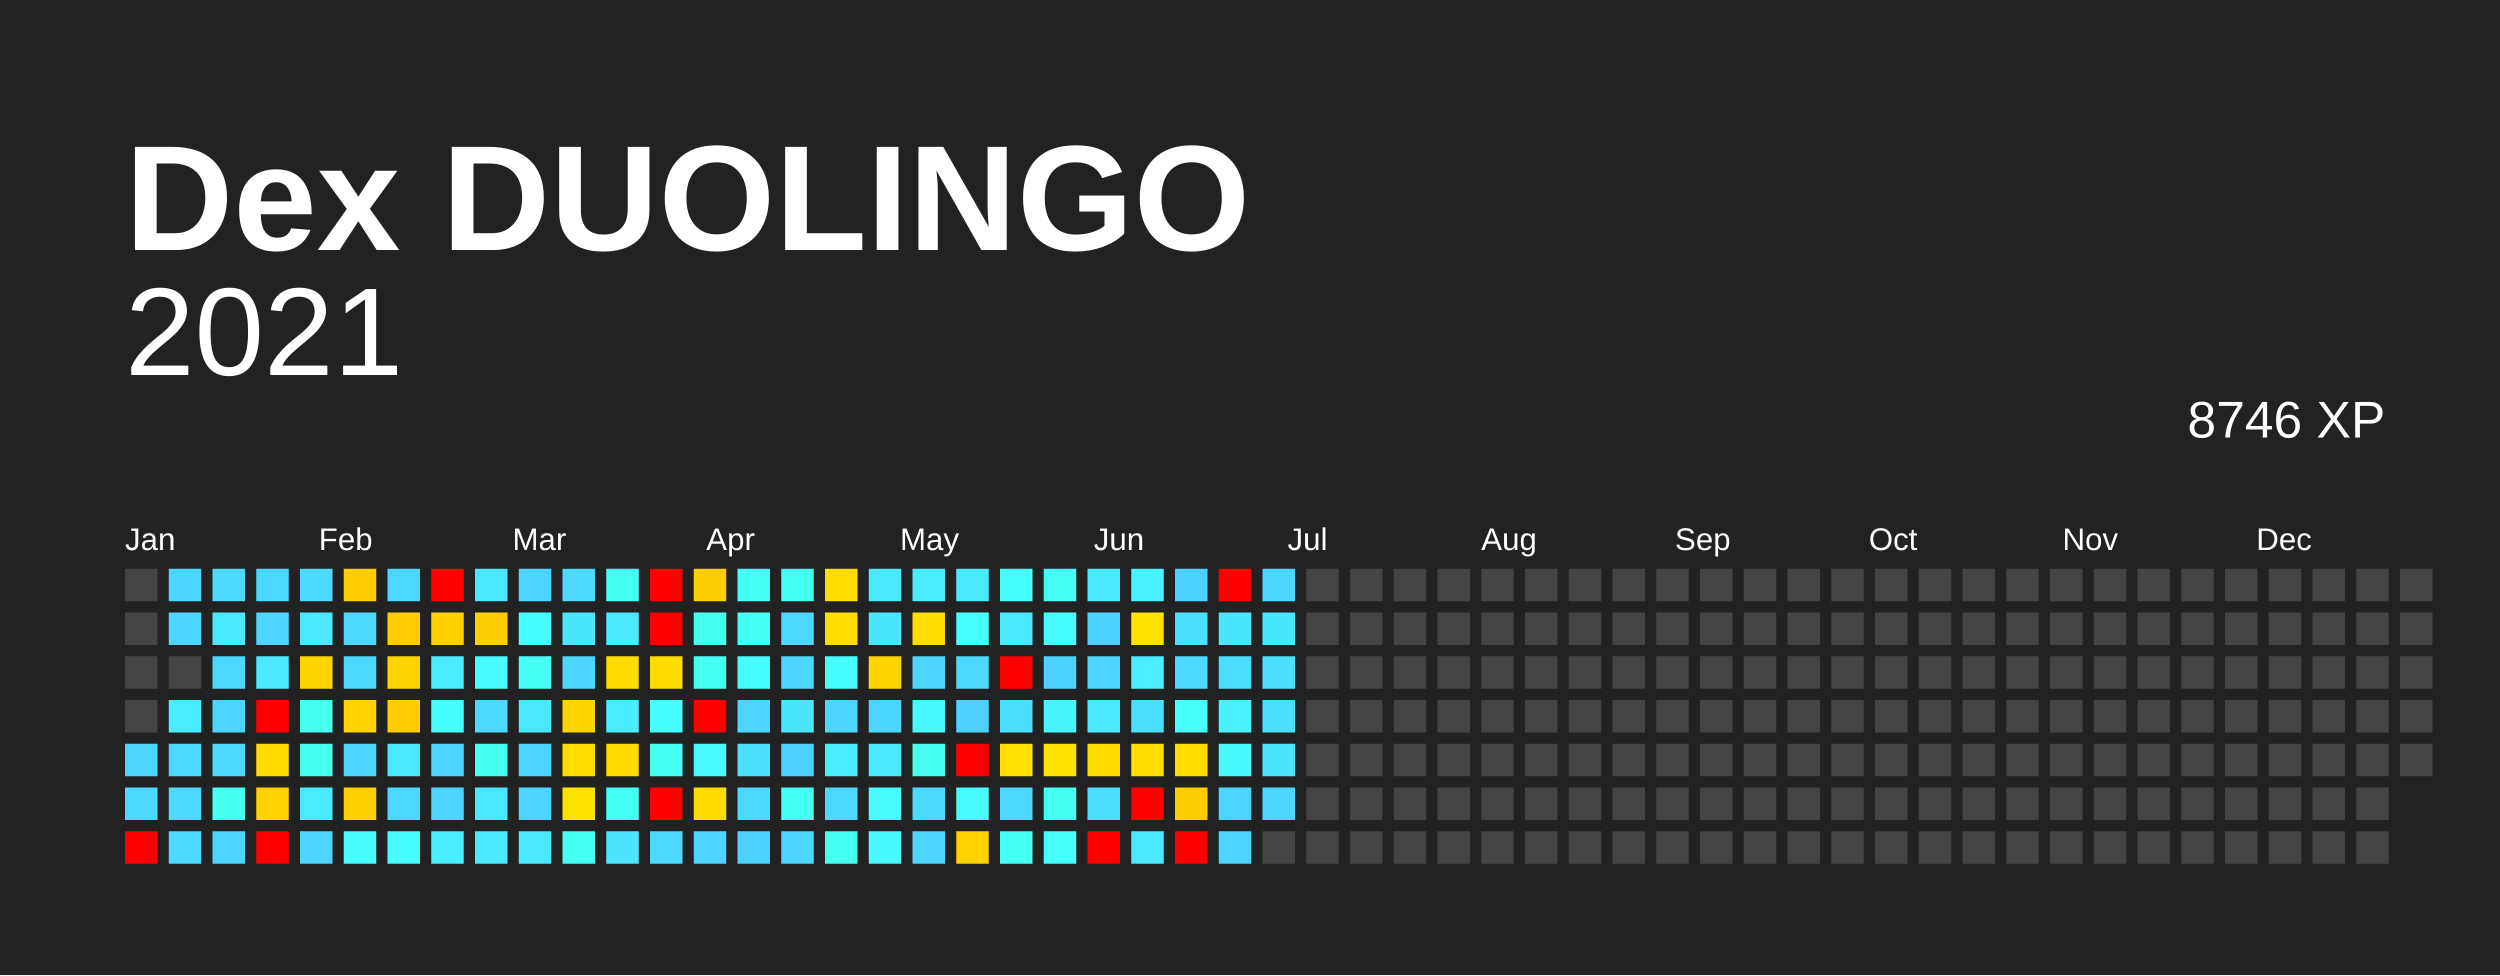
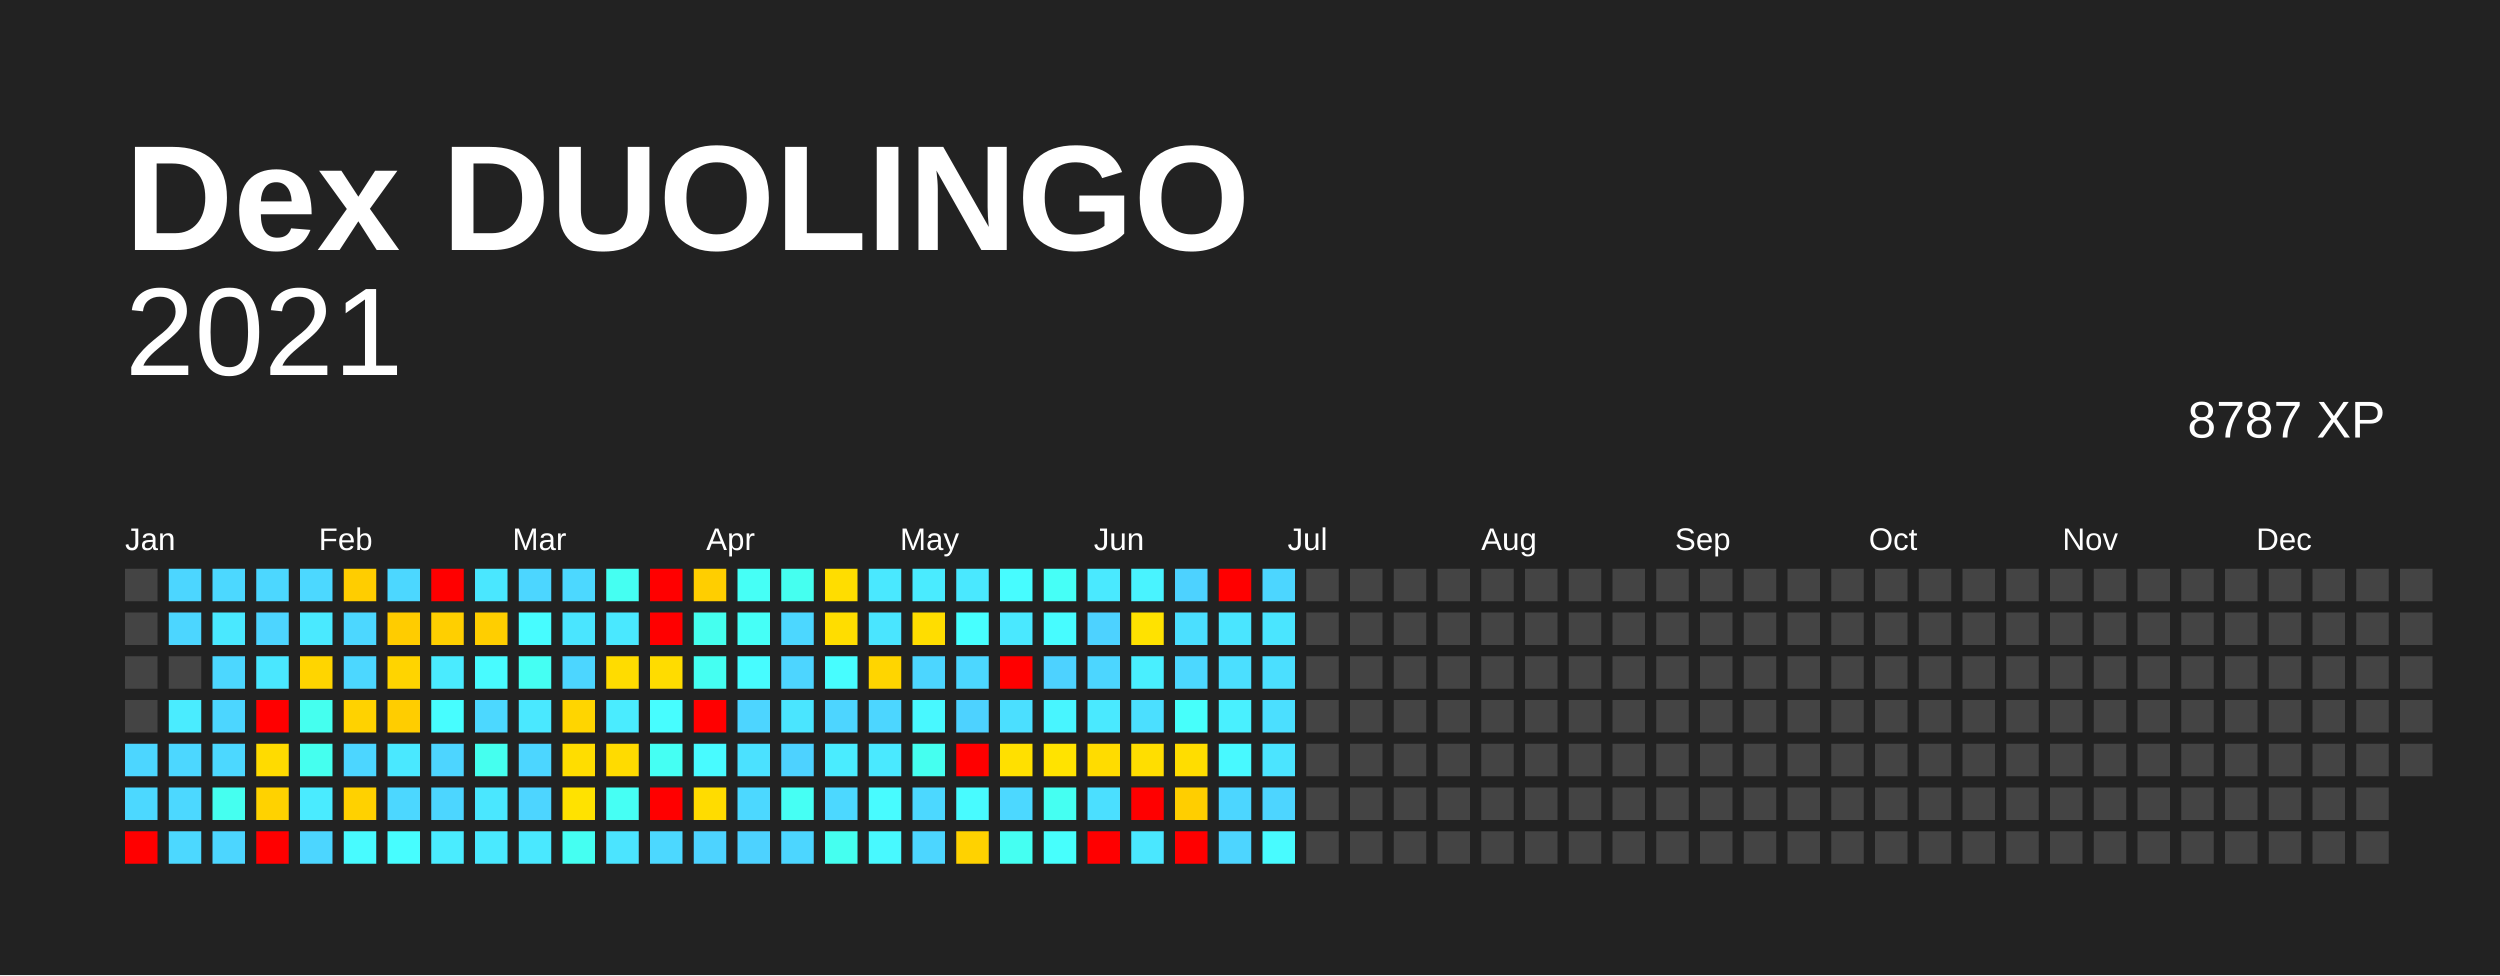
<svg xmlns="http://www.w3.org/2000/svg" baseProfile="full" height="78mm" version="1.1" viewBox="0,0,200,78" width="200mm">
  <defs />
  <rect fill="#222222" height="78" width="200" x="0" y="0" />
  <text fill="#FFFFFF" style="font-size:12px; font-family:Arial; font-weight:bold;" x="10" y="20">Dex DUOLINGO</text>
  <text alignment-baseline="hanging" fill="#FFFFFF" style="font-size:10.0px; font-family:Arial;" x="10" y="30">2021</text>
-   <text alignment-baseline="hanging" fill="#FFFFFF" style="font-size:4.125px; font-family:Arial;" x="175" y="35">8746 XP</text>
+   <text alignment-baseline="hanging" fill="#FFFFFF" style="font-size:4.125px; font-family:Arial;" x="175" y="35">8787 XP</text>
  <text fill="#FFFFFF" style="font-size:2.5px; font-family:Arial" x="10.0" y="44">Jan</text>
  <text fill="#FFFFFF" style="font-size:2.5px; font-family:Arial" x="25.5" y="44">Feb</text>
  <text fill="#FFFFFF" style="font-size:2.5px; font-family:Arial" x="41.0" y="44">Mar</text>
  <text fill="#FFFFFF" style="font-size:2.5px; font-family:Arial" x="56.5" y="44">Apr</text>
  <text fill="#FFFFFF" style="font-size:2.5px; font-family:Arial" x="72.0" y="44">May</text>
  <text fill="#FFFFFF" style="font-size:2.5px; font-family:Arial" x="87.5" y="44">Jun</text>
  <text fill="#FFFFFF" style="font-size:2.5px; font-family:Arial" x="103.0" y="44">Jul</text>
  <text fill="#FFFFFF" style="font-size:2.5px; font-family:Arial" x="118.5" y="44">Aug</text>
  <text fill="#FFFFFF" style="font-size:2.5px; font-family:Arial" x="134.0" y="44">Sep</text>
  <text fill="#FFFFFF" style="font-size:2.5px; font-family:Arial" x="149.5" y="44">Oct</text>
  <text fill="#FFFFFF" style="font-size:2.5px; font-family:Arial" x="165.0" y="44">Nov</text>
  <text fill="#FFFFFF" style="font-size:2.5px; font-family:Arial" x="180.5" y="44">Dec</text>
  <rect fill="#444444" height="2.6" width="2.6" x="10.0" y="45.5" />
  <rect fill="#444444" height="2.6" width="2.6" x="10.0" y="49.0" />
  <rect fill="#444444" height="2.6" width="2.6" x="10.0" y="52.5" />
  <rect fill="#444444" height="2.6" width="2.6" x="10.0" y="56.0" />
  <rect fill="#4cd6ff" height="2.6" width="2.6" x="10.0" y="59.5" />
  <rect fill="#4cd8ff" height="2.6" width="2.6" x="10.0" y="63.0" />
  <rect fill="red" height="2.6" width="2.6" x="10.0" y="66.5" />
  <rect fill="#4cd6ff" height="2.6" width="2.6" x="13.5" y="45.5" />
  <rect fill="#4cd6ff" height="2.6" width="2.6" x="13.5" y="49.0" />
  <rect fill="#444444" height="2.6" width="2.6" x="13.5" y="52.5" />
  <rect fill="#4aecff" height="2.6" width="2.6" x="13.5" y="56.0" />
  <rect fill="#4cd7ff" height="2.6" width="2.6" x="13.5" y="59.5" />
  <rect fill="#4cd8ff" height="2.6" width="2.6" x="13.5" y="63.0" />
  <rect fill="#4cd8ff" height="2.6" width="2.6" x="13.5" y="66.5" />
  <rect fill="#4cd8ff" height="2.6" width="2.6" x="17.0" y="45.5" />
  <rect fill="#4ae8ff" height="2.6" width="2.6" x="17.0" y="49.0" />
  <rect fill="#4cd7ff" height="2.6" width="2.6" x="17.0" y="52.5" />
  <rect fill="#4cd6ff" height="2.6" width="2.6" x="17.0" y="56.0" />
  <rect fill="#4cd8ff" height="2.6" width="2.6" x="17.0" y="59.5" />
  <rect fill="#45fff0" height="2.6" width="2.6" x="17.0" y="63.0" />
  <rect fill="#4cd6ff" height="2.6" width="2.6" x="17.0" y="66.5" />
  <rect fill="#4cd7ff" height="2.6" width="2.6" x="20.5" y="45.5" />
  <rect fill="#4dd5ff" height="2.6" width="2.6" x="20.5" y="49.0" />
  <rect fill="#4ae7ff" height="2.6" width="2.6" x="20.5" y="52.5" />
  <rect fill="red" height="2.6" width="2.6" x="20.5" y="56.0" />
  <rect fill="#ffdb00" height="2.6" width="2.6" x="20.5" y="59.5" />
  <rect fill="#ffd200" height="2.6" width="2.6" x="20.5" y="63.0" />
  <rect fill="red" height="2.6" width="2.6" x="20.5" y="66.5" />
  <rect fill="#4cd8ff" height="2.6" width="2.6" x="24.0" y="45.5" />
  <rect fill="#4ae9ff" height="2.6" width="2.6" x="24.0" y="49.0" />
  <rect fill="#ffd500" height="2.6" width="2.6" x="24.0" y="52.5" />
  <rect fill="#45ffef" height="2.6" width="2.6" x="24.0" y="56.0" />
  <rect fill="#45ffef" height="2.6" width="2.6" x="24.0" y="59.5" />
  <rect fill="#4aebff" height="2.6" width="2.6" x="24.0" y="63.0" />
  <rect fill="#4cd6ff" height="2.6" width="2.6" x="24.0" y="66.5" />
  <rect fill="#ffcd00" height="2.6" width="2.6" x="27.5" y="45.5" />
  <rect fill="#4cd7ff" height="2.6" width="2.6" x="27.5" y="49.0" />
  <rect fill="#4cd7ff" height="2.6" width="2.6" x="27.5" y="52.5" />
  <rect fill="#ffd200" height="2.6" width="2.6" x="27.5" y="56.0" />
  <rect fill="#4cd6ff" height="2.6" width="2.6" x="27.5" y="59.5" />
  <rect fill="#ffd100" height="2.6" width="2.6" x="27.5" y="63.0" />
  <rect fill="#48fbff" height="2.6" width="2.6" x="27.5" y="66.5" />
  <rect fill="#4cd7ff" height="2.6" width="2.6" x="31.0" y="45.5" />
  <rect fill="#ffcc00" height="2.6" width="2.6" x="31.0" y="49.0" />
  <rect fill="#ffd400" height="2.6" width="2.6" x="31.0" y="52.5" />
  <rect fill="#ffcd00" height="2.6" width="2.6" x="31.0" y="56.0" />
  <rect fill="#4ae8ff" height="2.6" width="2.6" x="31.0" y="59.5" />
  <rect fill="#4cd7ff" height="2.6" width="2.6" x="31.0" y="63.0" />
  <rect fill="#47fdff" height="2.6" width="2.6" x="31.0" y="66.5" />
  <rect fill="red" height="2.6" width="2.6" x="34.5" y="45.5" />
  <rect fill="#ffcf00" height="2.6" width="2.6" x="34.5" y="49.0" />
  <rect fill="#4aebff" height="2.6" width="2.6" x="34.5" y="52.5" />
  <rect fill="#47fdff" height="2.6" width="2.6" x="34.5" y="56.0" />
  <rect fill="#4dd5ff" height="2.6" width="2.6" x="34.5" y="59.5" />
  <rect fill="#4cd6ff" height="2.6" width="2.6" x="34.5" y="63.0" />
  <rect fill="#4aecff" height="2.6" width="2.6" x="34.5" y="66.5" />
  <rect fill="#4ae7ff" height="2.6" width="2.6" x="38.0" y="45.5" />
  <rect fill="#ffce00" height="2.6" width="2.6" x="38.0" y="49.0" />
  <rect fill="#48fbff" height="2.6" width="2.6" x="38.0" y="52.5" />
  <rect fill="#4cd8ff" height="2.6" width="2.6" x="38.0" y="56.0" />
  <rect fill="#45ffef" height="2.6" width="2.6" x="38.0" y="59.5" />
  <rect fill="#4ae7ff" height="2.6" width="2.6" x="38.0" y="63.0" />
  <rect fill="#4ae9ff" height="2.6" width="2.6" x="38.0" y="66.5" />
  <rect fill="#4cd6ff" height="2.6" width="2.6" x="41.5" y="45.5" />
  <rect fill="#47fcff" height="2.6" width="2.6" x="41.5" y="49.0" />
  <rect fill="#45fff3" height="2.6" width="2.6" x="41.5" y="52.5" />
  <rect fill="#4ae8ff" height="2.6" width="2.6" x="41.5" y="56.0" />
  <rect fill="#4cd6ff" height="2.6" width="2.6" x="41.5" y="59.5" />
  <rect fill="#4dd5ff" height="2.6" width="2.6" x="41.5" y="63.0" />
  <rect fill="#4ae8ff" height="2.6" width="2.6" x="41.5" y="66.5" />
  <rect fill="#4cd8ff" height="2.6" width="2.6" x="45.0" y="45.5" />
  <rect fill="#4ae5ff" height="2.6" width="2.6" x="45.0" y="49.0" />
  <rect fill="#4cd6ff" height="2.6" width="2.6" x="45.0" y="52.5" />
  <rect fill="#ffd500" height="2.6" width="2.6" x="45.0" y="56.0" />
  <rect fill="#ffdd00" height="2.6" width="2.6" x="45.0" y="59.5" />
  <rect fill="#ffe200" height="2.6" width="2.6" x="45.0" y="63.0" />
  <rect fill="#45fff2" height="2.6" width="2.6" x="45.0" y="66.5" />
  <rect fill="#45fff2" height="2.6" width="2.6" x="48.5" y="45.5" />
  <rect fill="#4ae8ff" height="2.6" width="2.6" x="48.5" y="49.0" />
  <rect fill="#ffdc00" height="2.6" width="2.6" x="48.5" y="52.5" />
  <rect fill="#4aecff" height="2.6" width="2.6" x="48.5" y="56.0" />
  <rect fill="#ffdb00" height="2.6" width="2.6" x="48.5" y="59.5" />
  <rect fill="#46fff4" height="2.6" width="2.6" x="48.5" y="63.0" />
  <rect fill="#4be4ff" height="2.6" width="2.6" x="48.5" y="66.5" />
  <rect fill="red" height="2.6" width="2.6" x="52.0" y="45.5" />
  <rect fill="red" height="2.6" width="2.6" x="52.0" y="49.0" />
  <rect fill="#ffdc00" height="2.6" width="2.6" x="52.0" y="52.5" />
  <rect fill="#47fdff" height="2.6" width="2.6" x="52.0" y="56.0" />
  <rect fill="#45fff3" height="2.6" width="2.6" x="52.0" y="59.5" />
  <rect fill="red" height="2.6" width="2.6" x="52.0" y="63.0" />
  <rect fill="#4cd8ff" height="2.6" width="2.6" x="52.0" y="66.5" />
  <rect fill="#ffce00" height="2.6" width="2.6" x="55.5" y="45.5" />
  <rect fill="#45ffef" height="2.6" width="2.6" x="55.5" y="49.0" />
  <rect fill="#45fff2" height="2.6" width="2.6" x="55.5" y="52.5" />
  <rect fill="red" height="2.6" width="2.6" x="55.5" y="56.0" />
  <rect fill="#48fbff" height="2.6" width="2.6" x="55.5" y="59.5" />
  <rect fill="#ffdc00" height="2.6" width="2.6" x="55.5" y="63.0" />
  <rect fill="#4dd3ff" height="2.6" width="2.6" x="55.5" y="66.5" />
  <rect fill="#46fff6" height="2.6" width="2.6" x="59.0" y="45.5" />
  <rect fill="#46fff7" height="2.6" width="2.6" x="59.0" y="49.0" />
  <rect fill="#47fcff" height="2.6" width="2.6" x="59.0" y="52.5" />
  <rect fill="#4dd5ff" height="2.6" width="2.6" x="59.0" y="56.0" />
  <rect fill="#4be1ff" height="2.6" width="2.6" x="59.0" y="59.5" />
  <rect fill="#4cd8ff" height="2.6" width="2.6" x="59.0" y="63.0" />
  <rect fill="#4dd2ff" height="2.6" width="2.6" x="59.0" y="66.5" />
  <rect fill="#45fff0" height="2.6" width="2.6" x="62.5" y="45.5" />
  <rect fill="#4cd7ff" height="2.6" width="2.6" x="62.5" y="49.0" />
  <rect fill="#4dd5ff" height="2.6" width="2.6" x="62.5" y="52.5" />
  <rect fill="#4ae5ff" height="2.6" width="2.6" x="62.5" y="56.0" />
  <rect fill="#4dd2ff" height="2.6" width="2.6" x="62.5" y="59.5" />
  <rect fill="#46fff4" height="2.6" width="2.6" x="62.5" y="63.0" />
  <rect fill="#4cd6ff" height="2.6" width="2.6" x="62.5" y="66.5" />
  <rect fill="#ffdd00" height="2.6" width="2.6" x="66.0" y="45.5" />
  <rect fill="#ffdd00" height="2.6" width="2.6" x="66.0" y="49.0" />
  <rect fill="#47fdff" height="2.6" width="2.6" x="66.0" y="52.5" />
  <rect fill="#4dd5ff" height="2.6" width="2.6" x="66.0" y="56.0" />
  <rect fill="#4aecff" height="2.6" width="2.6" x="66.0" y="59.5" />
  <rect fill="#4cd8ff" height="2.6" width="2.6" x="66.0" y="63.0" />
  <rect fill="#45fff0" height="2.6" width="2.6" x="66.0" y="66.5" />
  <rect fill="#4ae8ff" height="2.6" width="2.6" x="69.5" y="45.5" />
  <rect fill="#4ae5ff" height="2.6" width="2.6" x="69.5" y="49.0" />
  <rect fill="#ffd500" height="2.6" width="2.6" x="69.5" y="52.5" />
  <rect fill="#4cd6ff" height="2.6" width="2.6" x="69.5" y="56.0" />
  <rect fill="#4ae9ff" height="2.6" width="2.6" x="69.5" y="59.5" />
  <rect fill="#48fbff" height="2.6" width="2.6" x="69.5" y="63.0" />
  <rect fill="#48f9ff" height="2.6" width="2.6" x="69.5" y="66.5" />
  <rect fill="#4aebff" height="2.6" width="2.6" x="73.0" y="45.5" />
  <rect fill="#ffdd00" height="2.6" width="2.6" x="73.0" y="49.0" />
  <rect fill="#4cd6ff" height="2.6" width="2.6" x="73.0" y="52.5" />
  <rect fill="#48f8ff" height="2.6" width="2.6" x="73.0" y="56.0" />
  <rect fill="#45fff0" height="2.6" width="2.6" x="73.0" y="59.5" />
  <rect fill="#4cd8ff" height="2.6" width="2.6" x="73.0" y="63.0" />
  <rect fill="#4cd6ff" height="2.6" width="2.6" x="73.0" y="66.5" />
  <rect fill="#4ae8ff" height="2.6" width="2.6" x="76.5" y="45.5" />
  <rect fill="#47ffff" height="2.6" width="2.6" x="76.5" y="49.0" />
  <rect fill="#4cd7ff" height="2.6" width="2.6" x="76.5" y="52.5" />
  <rect fill="#4dd2ff" height="2.6" width="2.6" x="76.5" y="56.0" />
  <rect fill="red" height="2.6" width="2.6" x="76.5" y="59.5" />
  <rect fill="#48fbff" height="2.6" width="2.6" x="76.5" y="63.0" />
  <rect fill="#ffd200" height="2.6" width="2.6" x="76.5" y="66.5" />
  <rect fill="#47fcff" height="2.6" width="2.6" x="80.0" y="45.5" />
  <rect fill="#4ae8ff" height="2.6" width="2.6" x="80.0" y="49.0" />
  <rect fill="red" height="2.6" width="2.6" x="80.0" y="52.5" />
  <rect fill="#4bdfff" height="2.6" width="2.6" x="80.0" y="56.0" />
  <rect fill="#ffe000" height="2.6" width="2.6" x="80.0" y="59.5" />
  <rect fill="#4cd8ff" height="2.6" width="2.6" x="80.0" y="63.0" />
  <rect fill="#45fff2" height="2.6" width="2.6" x="80.0" y="66.5" />
  <rect fill="#46fff7" height="2.6" width="2.6" x="83.5" y="45.5" />
  <rect fill="#47fcff" height="2.6" width="2.6" x="83.5" y="49.0" />
  <rect fill="#4dd2ff" height="2.6" width="2.6" x="83.5" y="52.5" />
  <rect fill="#48f5ff" height="2.6" width="2.6" x="83.5" y="56.0" />
  <rect fill="#ffe300" height="2.6" width="2.6" x="83.5" y="59.5" />
  <rect fill="#45fff2" height="2.6" width="2.6" x="83.5" y="63.0" />
  <rect fill="#47fffd" height="2.6" width="2.6" x="83.5" y="66.5" />
  <rect fill="#4ae9ff" height="2.6" width="2.6" x="87.0" y="45.5" />
  <rect fill="#4dd2ff" height="2.6" width="2.6" x="87.0" y="49.0" />
  <rect fill="#4cd6ff" height="2.6" width="2.6" x="87.0" y="52.5" />
  <rect fill="#4ae9ff" height="2.6" width="2.6" x="87.0" y="56.0" />
  <rect fill="#ffdc00" height="2.6" width="2.6" x="87.0" y="59.5" />
  <rect fill="#4bdfff" height="2.6" width="2.6" x="87.0" y="63.0" />
  <rect fill="red" height="2.6" width="2.6" x="87.0" y="66.5" />
  <rect fill="#49f3ff" height="2.6" width="2.6" x="90.5" y="45.5" />
  <rect fill="#ffe200" height="2.6" width="2.6" x="90.5" y="49.0" />
  <rect fill="#49efff" height="2.6" width="2.6" x="90.5" y="52.5" />
  <rect fill="#4bdfff" height="2.6" width="2.6" x="90.5" y="56.0" />
  <rect fill="#ffde00" height="2.6" width="2.6" x="90.5" y="59.5" />
  <rect fill="red" height="2.6" width="2.6" x="90.5" y="63.0" />
  <rect fill="#4ae7ff" height="2.6" width="2.6" x="90.5" y="66.5" />
  <rect fill="#4dd2ff" height="2.6" width="2.6" x="94.0" y="45.5" />
  <rect fill="#4bdfff" height="2.6" width="2.6" x="94.0" y="49.0" />
  <rect fill="#4cd8ff" height="2.6" width="2.6" x="94.0" y="52.5" />
  <rect fill="#47fffb" height="2.6" width="2.6" x="94.0" y="56.0" />
  <rect fill="#ffdd00" height="2.6" width="2.6" x="94.0" y="59.5" />
  <rect fill="#ffce00" height="2.6" width="2.6" x="94.0" y="63.0" />
  <rect fill="red" height="2.6" width="2.6" x="94.0" y="66.5" />
  <rect fill="red" height="2.6" width="2.6" x="97.5" y="45.5" />
  <rect fill="#4ae5ff" height="2.6" width="2.6" x="97.5" y="49.0" />
  <rect fill="#4bdfff" height="2.6" width="2.6" x="97.5" y="52.5" />
  <rect fill="#49f0ff" height="2.6" width="2.6" x="97.5" y="56.0" />
  <rect fill="#48f9ff" height="2.6" width="2.6" x="97.5" y="59.5" />
  <rect fill="#4cd6ff" height="2.6" width="2.6" x="97.5" y="63.0" />
  <rect fill="#4dd5ff" height="2.6" width="2.6" x="97.5" y="66.5" />
  <rect fill="#4cd6ff" height="2.6" width="2.6" x="101.0" y="45.5" />
  <rect fill="#4ae5ff" height="2.6" width="2.6" x="101.0" y="49.0" />
  <rect fill="#4bdfff" height="2.6" width="2.6" x="101.0" y="52.5" />
  <rect fill="#4bdfff" height="2.6" width="2.6" x="101.0" y="56.0" />
  <rect fill="#4be4ff" height="2.6" width="2.6" x="101.0" y="59.5" />
  <rect fill="#4dd5ff" height="2.6" width="2.6" x="101.0" y="63.0" />
-   <rect fill="#444444" height="2.6" width="2.6" x="101.0" y="66.5" />
+   <rect fill="#48fbff" height="2.6" width="2.6" x="101.0" y="66.5" />
  <rect fill="#444444" height="2.6" width="2.6" x="104.5" y="45.5" />
  <rect fill="#444444" height="2.6" width="2.6" x="104.5" y="49.0" />
  <rect fill="#444444" height="2.6" width="2.6" x="104.5" y="52.5" />
  <rect fill="#444444" height="2.6" width="2.6" x="104.5" y="56.0" />
  <rect fill="#444444" height="2.6" width="2.6" x="104.5" y="59.5" />
  <rect fill="#444444" height="2.6" width="2.6" x="104.5" y="63.0" />
  <rect fill="#444444" height="2.6" width="2.6" x="104.5" y="66.5" />
  <rect fill="#444444" height="2.6" width="2.6" x="108.0" y="45.5" />
  <rect fill="#444444" height="2.6" width="2.6" x="108.0" y="49.0" />
  <rect fill="#444444" height="2.6" width="2.6" x="108.0" y="52.5" />
  <rect fill="#444444" height="2.6" width="2.6" x="108.0" y="56.0" />
  <rect fill="#444444" height="2.6" width="2.6" x="108.0" y="59.5" />
  <rect fill="#444444" height="2.6" width="2.6" x="108.0" y="63.0" />
  <rect fill="#444444" height="2.6" width="2.6" x="108.0" y="66.5" />
  <rect fill="#444444" height="2.6" width="2.6" x="111.5" y="45.5" />
  <rect fill="#444444" height="2.6" width="2.6" x="111.5" y="49.0" />
  <rect fill="#444444" height="2.6" width="2.6" x="111.5" y="52.5" />
  <rect fill="#444444" height="2.6" width="2.6" x="111.5" y="56.0" />
  <rect fill="#444444" height="2.6" width="2.6" x="111.5" y="59.5" />
  <rect fill="#444444" height="2.6" width="2.6" x="111.5" y="63.0" />
  <rect fill="#444444" height="2.6" width="2.6" x="111.5" y="66.5" />
  <rect fill="#444444" height="2.6" width="2.6" x="115.0" y="45.5" />
  <rect fill="#444444" height="2.6" width="2.6" x="115.0" y="49.0" />
  <rect fill="#444444" height="2.6" width="2.6" x="115.0" y="52.5" />
  <rect fill="#444444" height="2.6" width="2.6" x="115.0" y="56.0" />
  <rect fill="#444444" height="2.6" width="2.6" x="115.0" y="59.5" />
  <rect fill="#444444" height="2.6" width="2.6" x="115.0" y="63.0" />
  <rect fill="#444444" height="2.6" width="2.6" x="115.0" y="66.5" />
  <rect fill="#444444" height="2.6" width="2.6" x="118.5" y="45.5" />
  <rect fill="#444444" height="2.6" width="2.6" x="118.5" y="49.0" />
  <rect fill="#444444" height="2.6" width="2.6" x="118.5" y="52.5" />
  <rect fill="#444444" height="2.6" width="2.6" x="118.5" y="56.0" />
  <rect fill="#444444" height="2.6" width="2.6" x="118.5" y="59.5" />
  <rect fill="#444444" height="2.6" width="2.6" x="118.5" y="63.0" />
  <rect fill="#444444" height="2.6" width="2.6" x="118.5" y="66.5" />
  <rect fill="#444444" height="2.6" width="2.6" x="122.0" y="45.5" />
  <rect fill="#444444" height="2.6" width="2.6" x="122.0" y="49.0" />
  <rect fill="#444444" height="2.6" width="2.6" x="122.0" y="52.5" />
  <rect fill="#444444" height="2.6" width="2.6" x="122.0" y="56.0" />
  <rect fill="#444444" height="2.6" width="2.6" x="122.0" y="59.5" />
  <rect fill="#444444" height="2.6" width="2.6" x="122.0" y="63.0" />
  <rect fill="#444444" height="2.6" width="2.6" x="122.0" y="66.5" />
  <rect fill="#444444" height="2.6" width="2.6" x="125.5" y="45.5" />
  <rect fill="#444444" height="2.6" width="2.6" x="125.5" y="49.0" />
  <rect fill="#444444" height="2.6" width="2.6" x="125.5" y="52.5" />
  <rect fill="#444444" height="2.6" width="2.6" x="125.5" y="56.0" />
  <rect fill="#444444" height="2.6" width="2.6" x="125.5" y="59.5" />
  <rect fill="#444444" height="2.6" width="2.6" x="125.5" y="63.0" />
  <rect fill="#444444" height="2.6" width="2.6" x="125.5" y="66.5" />
  <rect fill="#444444" height="2.6" width="2.6" x="129.0" y="45.5" />
  <rect fill="#444444" height="2.6" width="2.6" x="129.0" y="49.0" />
  <rect fill="#444444" height="2.6" width="2.6" x="129.0" y="52.5" />
  <rect fill="#444444" height="2.6" width="2.6" x="129.0" y="56.0" />
  <rect fill="#444444" height="2.6" width="2.6" x="129.0" y="59.5" />
  <rect fill="#444444" height="2.6" width="2.6" x="129.0" y="63.0" />
  <rect fill="#444444" height="2.6" width="2.6" x="129.0" y="66.5" />
  <rect fill="#444444" height="2.6" width="2.6" x="132.5" y="45.5" />
  <rect fill="#444444" height="2.6" width="2.6" x="132.5" y="49.0" />
  <rect fill="#444444" height="2.6" width="2.6" x="132.5" y="52.5" />
  <rect fill="#444444" height="2.6" width="2.6" x="132.5" y="56.0" />
  <rect fill="#444444" height="2.6" width="2.6" x="132.5" y="59.5" />
  <rect fill="#444444" height="2.6" width="2.6" x="132.5" y="63.0" />
  <rect fill="#444444" height="2.6" width="2.6" x="132.5" y="66.5" />
  <rect fill="#444444" height="2.6" width="2.6" x="136.0" y="45.5" />
  <rect fill="#444444" height="2.6" width="2.6" x="136.0" y="49.0" />
  <rect fill="#444444" height="2.6" width="2.6" x="136.0" y="52.5" />
  <rect fill="#444444" height="2.6" width="2.6" x="136.0" y="56.0" />
  <rect fill="#444444" height="2.6" width="2.6" x="136.0" y="59.5" />
  <rect fill="#444444" height="2.6" width="2.6" x="136.0" y="63.0" />
  <rect fill="#444444" height="2.6" width="2.6" x="136.0" y="66.5" />
  <rect fill="#444444" height="2.6" width="2.6" x="139.5" y="45.5" />
  <rect fill="#444444" height="2.6" width="2.6" x="139.5" y="49.0" />
  <rect fill="#444444" height="2.6" width="2.6" x="139.5" y="52.5" />
  <rect fill="#444444" height="2.6" width="2.6" x="139.5" y="56.0" />
  <rect fill="#444444" height="2.6" width="2.6" x="139.5" y="59.5" />
  <rect fill="#444444" height="2.6" width="2.6" x="139.5" y="63.0" />
  <rect fill="#444444" height="2.6" width="2.6" x="139.5" y="66.5" />
  <rect fill="#444444" height="2.6" width="2.6" x="143.0" y="45.5" />
  <rect fill="#444444" height="2.6" width="2.6" x="143.0" y="49.0" />
  <rect fill="#444444" height="2.6" width="2.6" x="143.0" y="52.5" />
  <rect fill="#444444" height="2.6" width="2.6" x="143.0" y="56.0" />
  <rect fill="#444444" height="2.6" width="2.6" x="143.0" y="59.5" />
  <rect fill="#444444" height="2.6" width="2.6" x="143.0" y="63.0" />
  <rect fill="#444444" height="2.6" width="2.6" x="143.0" y="66.5" />
  <rect fill="#444444" height="2.6" width="2.6" x="146.5" y="45.5" />
  <rect fill="#444444" height="2.6" width="2.6" x="146.5" y="49.0" />
  <rect fill="#444444" height="2.6" width="2.6" x="146.5" y="52.5" />
  <rect fill="#444444" height="2.6" width="2.6" x="146.5" y="56.0" />
  <rect fill="#444444" height="2.6" width="2.6" x="146.5" y="59.5" />
  <rect fill="#444444" height="2.6" width="2.6" x="146.5" y="63.0" />
  <rect fill="#444444" height="2.6" width="2.6" x="146.5" y="66.5" />
  <rect fill="#444444" height="2.6" width="2.6" x="150.0" y="45.5" />
  <rect fill="#444444" height="2.6" width="2.6" x="150.0" y="49.0" />
  <rect fill="#444444" height="2.6" width="2.6" x="150.0" y="52.5" />
  <rect fill="#444444" height="2.6" width="2.6" x="150.0" y="56.0" />
  <rect fill="#444444" height="2.6" width="2.6" x="150.0" y="59.5" />
  <rect fill="#444444" height="2.6" width="2.6" x="150.0" y="63.0" />
  <rect fill="#444444" height="2.6" width="2.6" x="150.0" y="66.5" />
  <rect fill="#444444" height="2.6" width="2.6" x="153.5" y="45.5" />
  <rect fill="#444444" height="2.6" width="2.6" x="153.5" y="49.0" />
  <rect fill="#444444" height="2.6" width="2.6" x="153.5" y="52.5" />
  <rect fill="#444444" height="2.6" width="2.6" x="153.5" y="56.0" />
  <rect fill="#444444" height="2.6" width="2.6" x="153.5" y="59.5" />
  <rect fill="#444444" height="2.6" width="2.6" x="153.5" y="63.0" />
  <rect fill="#444444" height="2.6" width="2.6" x="153.5" y="66.5" />
  <rect fill="#444444" height="2.6" width="2.6" x="157.0" y="45.5" />
  <rect fill="#444444" height="2.6" width="2.6" x="157.0" y="49.0" />
  <rect fill="#444444" height="2.6" width="2.6" x="157.0" y="52.5" />
  <rect fill="#444444" height="2.6" width="2.6" x="157.0" y="56.0" />
  <rect fill="#444444" height="2.6" width="2.6" x="157.0" y="59.5" />
  <rect fill="#444444" height="2.6" width="2.6" x="157.0" y="63.0" />
  <rect fill="#444444" height="2.6" width="2.6" x="157.0" y="66.5" />
  <rect fill="#444444" height="2.6" width="2.6" x="160.5" y="45.5" />
  <rect fill="#444444" height="2.6" width="2.6" x="160.5" y="49.0" />
  <rect fill="#444444" height="2.6" width="2.6" x="160.5" y="52.5" />
  <rect fill="#444444" height="2.6" width="2.6" x="160.5" y="56.0" />
  <rect fill="#444444" height="2.6" width="2.6" x="160.5" y="59.5" />
  <rect fill="#444444" height="2.6" width="2.6" x="160.5" y="63.0" />
  <rect fill="#444444" height="2.6" width="2.6" x="160.5" y="66.5" />
  <rect fill="#444444" height="2.6" width="2.6" x="164.0" y="45.5" />
  <rect fill="#444444" height="2.6" width="2.6" x="164.0" y="49.0" />
  <rect fill="#444444" height="2.6" width="2.6" x="164.0" y="52.5" />
  <rect fill="#444444" height="2.6" width="2.6" x="164.0" y="56.0" />
  <rect fill="#444444" height="2.6" width="2.6" x="164.0" y="59.5" />
  <rect fill="#444444" height="2.6" width="2.6" x="164.0" y="63.0" />
  <rect fill="#444444" height="2.6" width="2.6" x="164.0" y="66.5" />
  <rect fill="#444444" height="2.6" width="2.6" x="167.5" y="45.5" />
  <rect fill="#444444" height="2.6" width="2.6" x="167.5" y="49.0" />
  <rect fill="#444444" height="2.6" width="2.6" x="167.5" y="52.5" />
  <rect fill="#444444" height="2.6" width="2.6" x="167.5" y="56.0" />
  <rect fill="#444444" height="2.6" width="2.6" x="167.5" y="59.5" />
  <rect fill="#444444" height="2.6" width="2.6" x="167.5" y="63.0" />
  <rect fill="#444444" height="2.6" width="2.6" x="167.5" y="66.5" />
  <rect fill="#444444" height="2.6" width="2.6" x="171.0" y="45.5" />
  <rect fill="#444444" height="2.6" width="2.6" x="171.0" y="49.0" />
  <rect fill="#444444" height="2.6" width="2.6" x="171.0" y="52.5" />
  <rect fill="#444444" height="2.6" width="2.6" x="171.0" y="56.0" />
  <rect fill="#444444" height="2.6" width="2.6" x="171.0" y="59.5" />
  <rect fill="#444444" height="2.6" width="2.6" x="171.0" y="63.0" />
  <rect fill="#444444" height="2.6" width="2.6" x="171.0" y="66.5" />
  <rect fill="#444444" height="2.6" width="2.6" x="174.5" y="45.5" />
  <rect fill="#444444" height="2.6" width="2.6" x="174.5" y="49.0" />
  <rect fill="#444444" height="2.6" width="2.6" x="174.5" y="52.5" />
  <rect fill="#444444" height="2.6" width="2.6" x="174.5" y="56.0" />
  <rect fill="#444444" height="2.6" width="2.6" x="174.5" y="59.5" />
  <rect fill="#444444" height="2.6" width="2.6" x="174.5" y="63.0" />
  <rect fill="#444444" height="2.6" width="2.6" x="174.5" y="66.5" />
  <rect fill="#444444" height="2.6" width="2.6" x="178.0" y="45.5" />
  <rect fill="#444444" height="2.6" width="2.6" x="178.0" y="49.0" />
  <rect fill="#444444" height="2.6" width="2.6" x="178.0" y="52.5" />
  <rect fill="#444444" height="2.6" width="2.6" x="178.0" y="56.0" />
  <rect fill="#444444" height="2.6" width="2.6" x="178.0" y="59.5" />
  <rect fill="#444444" height="2.6" width="2.6" x="178.0" y="63.0" />
  <rect fill="#444444" height="2.6" width="2.6" x="178.0" y="66.5" />
  <rect fill="#444444" height="2.6" width="2.6" x="181.5" y="45.5" />
  <rect fill="#444444" height="2.6" width="2.6" x="181.5" y="49.0" />
  <rect fill="#444444" height="2.6" width="2.6" x="181.5" y="52.5" />
  <rect fill="#444444" height="2.6" width="2.6" x="181.5" y="56.0" />
  <rect fill="#444444" height="2.6" width="2.6" x="181.5" y="59.5" />
  <rect fill="#444444" height="2.6" width="2.6" x="181.5" y="63.0" />
  <rect fill="#444444" height="2.6" width="2.6" x="181.5" y="66.5" />
  <rect fill="#444444" height="2.6" width="2.6" x="185.0" y="45.5" />
  <rect fill="#444444" height="2.6" width="2.6" x="185.0" y="49.0" />
  <rect fill="#444444" height="2.6" width="2.6" x="185.0" y="52.5" />
  <rect fill="#444444" height="2.6" width="2.6" x="185.0" y="56.0" />
  <rect fill="#444444" height="2.6" width="2.6" x="185.0" y="59.5" />
  <rect fill="#444444" height="2.6" width="2.6" x="185.0" y="63.0" />
  <rect fill="#444444" height="2.6" width="2.6" x="185.0" y="66.5" />
  <rect fill="#444444" height="2.6" width="2.6" x="188.5" y="45.5" />
  <rect fill="#444444" height="2.6" width="2.6" x="188.5" y="49.0" />
  <rect fill="#444444" height="2.6" width="2.6" x="188.5" y="52.5" />
  <rect fill="#444444" height="2.6" width="2.6" x="188.5" y="56.0" />
  <rect fill="#444444" height="2.6" width="2.6" x="188.5" y="59.5" />
  <rect fill="#444444" height="2.6" width="2.6" x="188.5" y="63.0" />
  <rect fill="#444444" height="2.6" width="2.6" x="188.5" y="66.5" />
  <rect fill="#444444" height="2.6" width="2.6" x="192.0" y="45.5" />
  <rect fill="#444444" height="2.6" width="2.6" x="192.0" y="49.0" />
  <rect fill="#444444" height="2.6" width="2.6" x="192.0" y="52.5" />
  <rect fill="#444444" height="2.6" width="2.6" x="192.0" y="56.0" />
  <rect fill="#444444" height="2.6" width="2.6" x="192.0" y="59.5" />
</svg>
